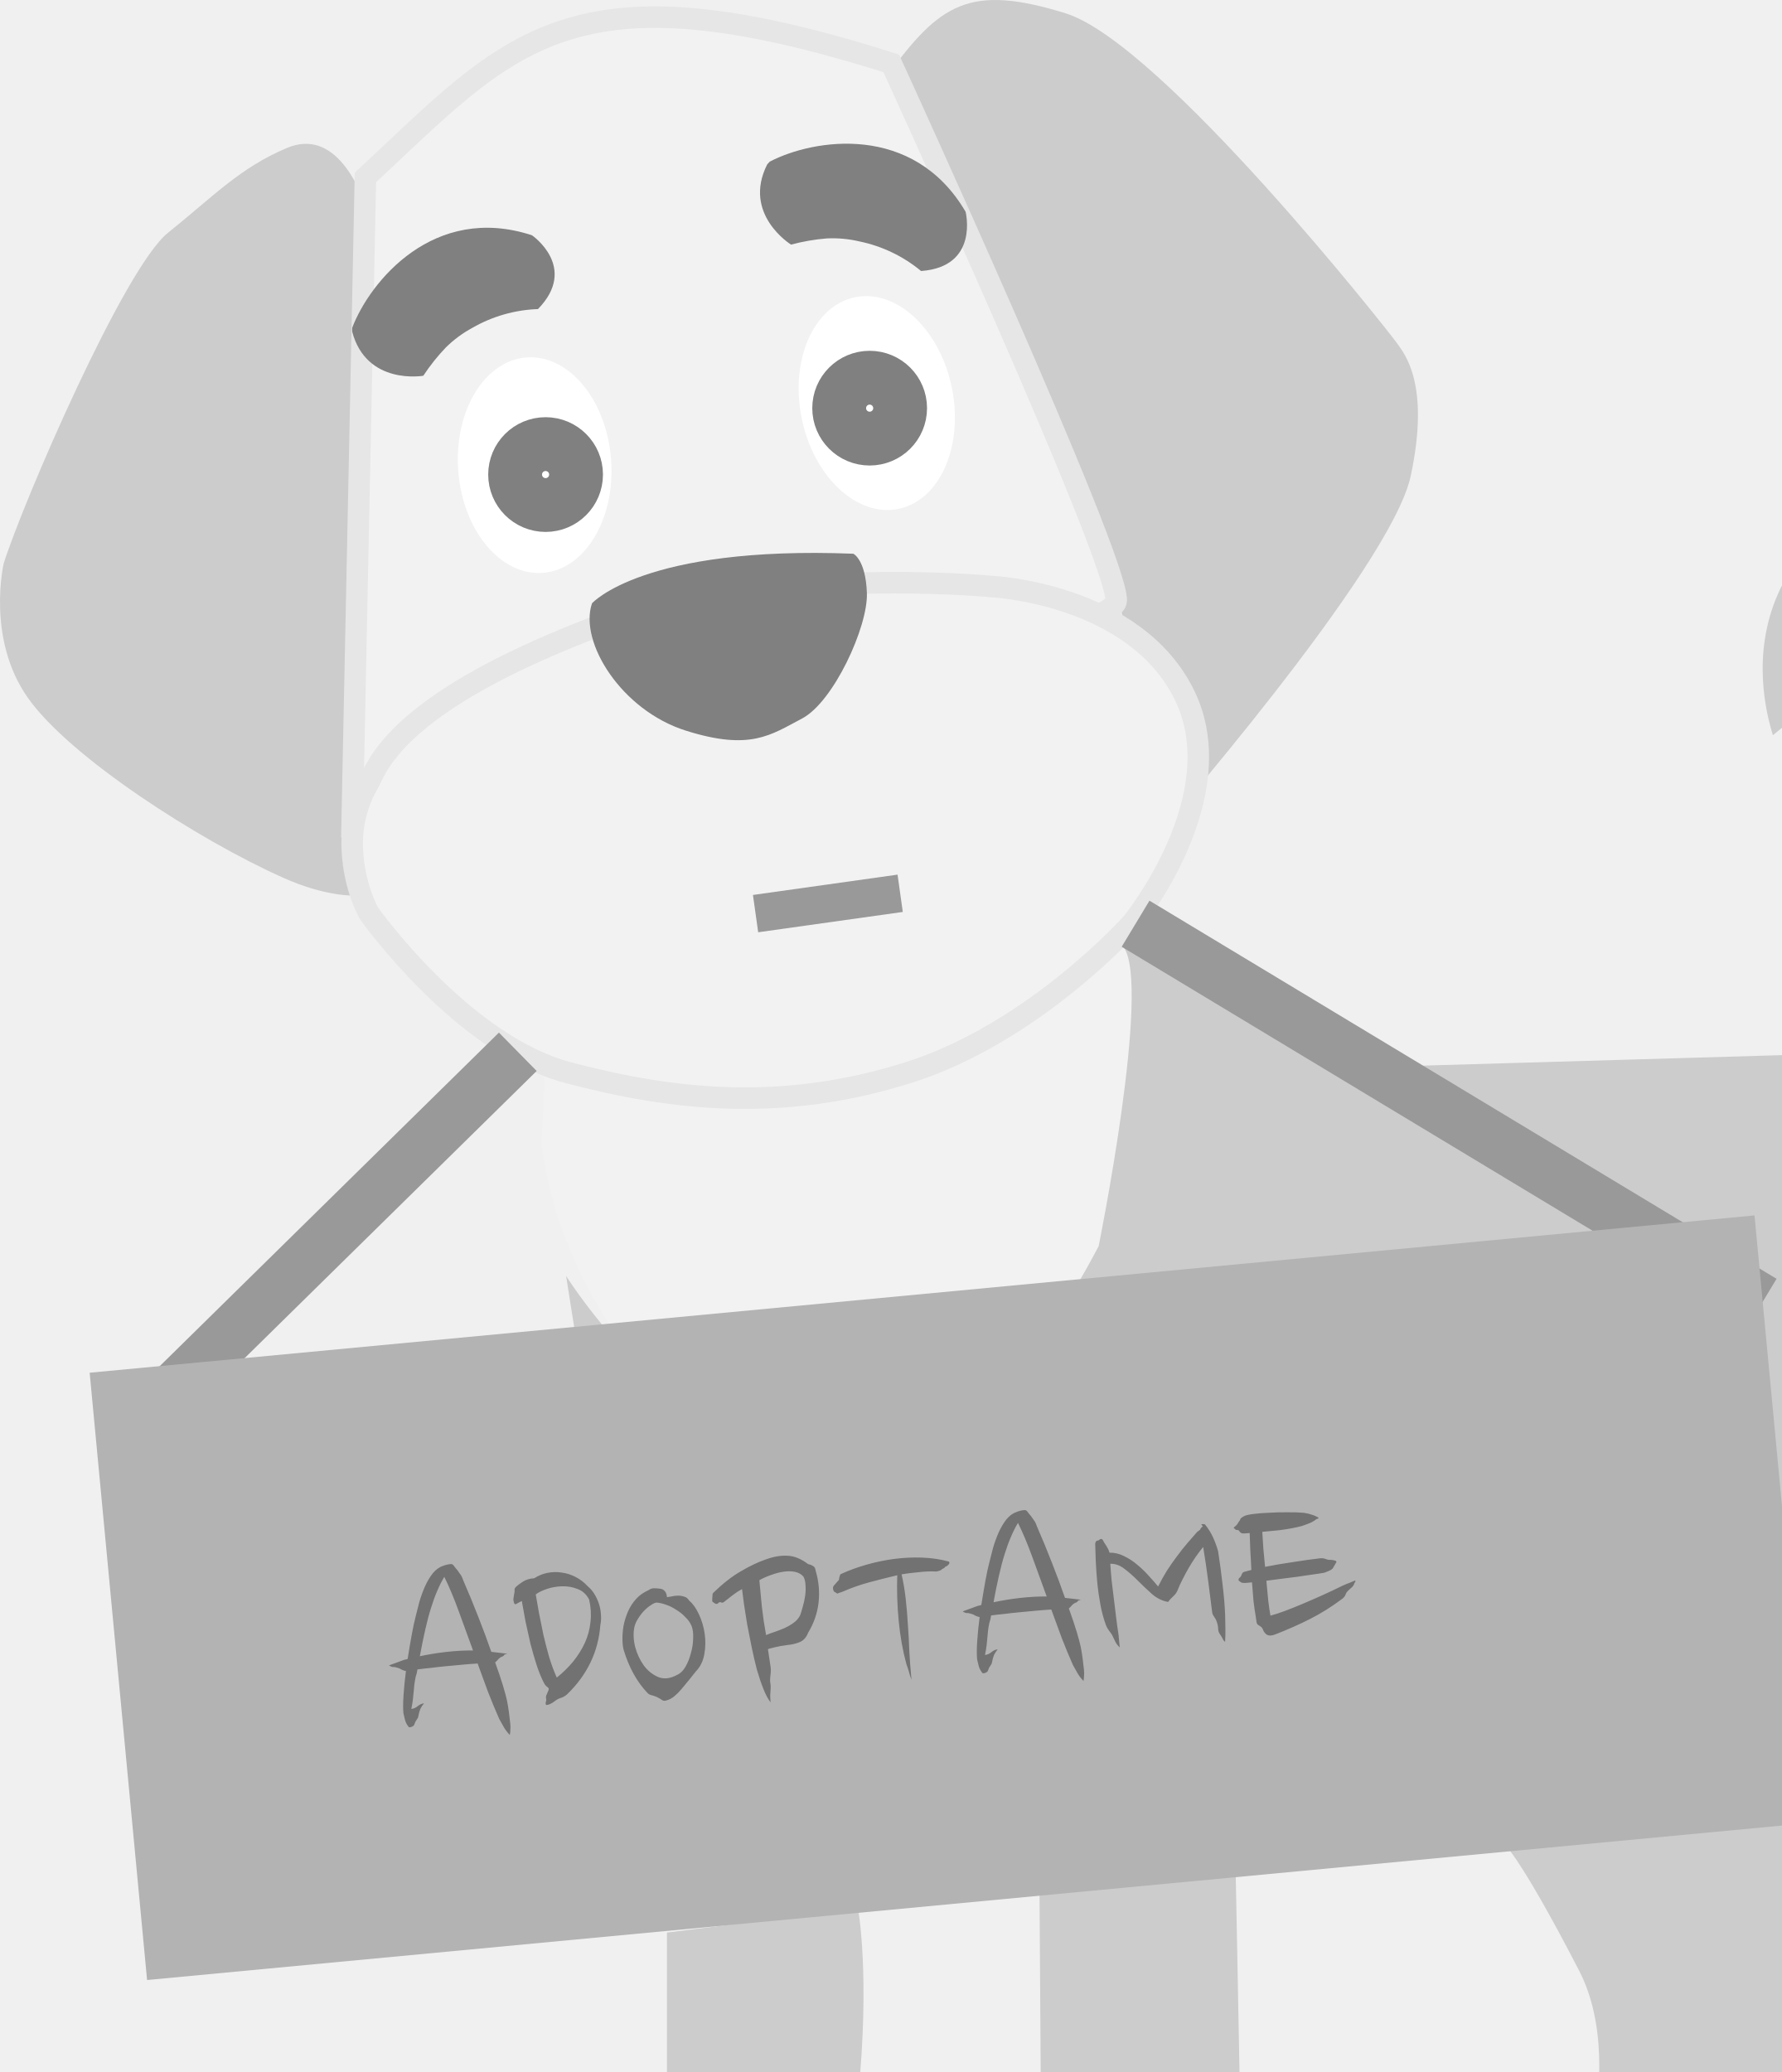
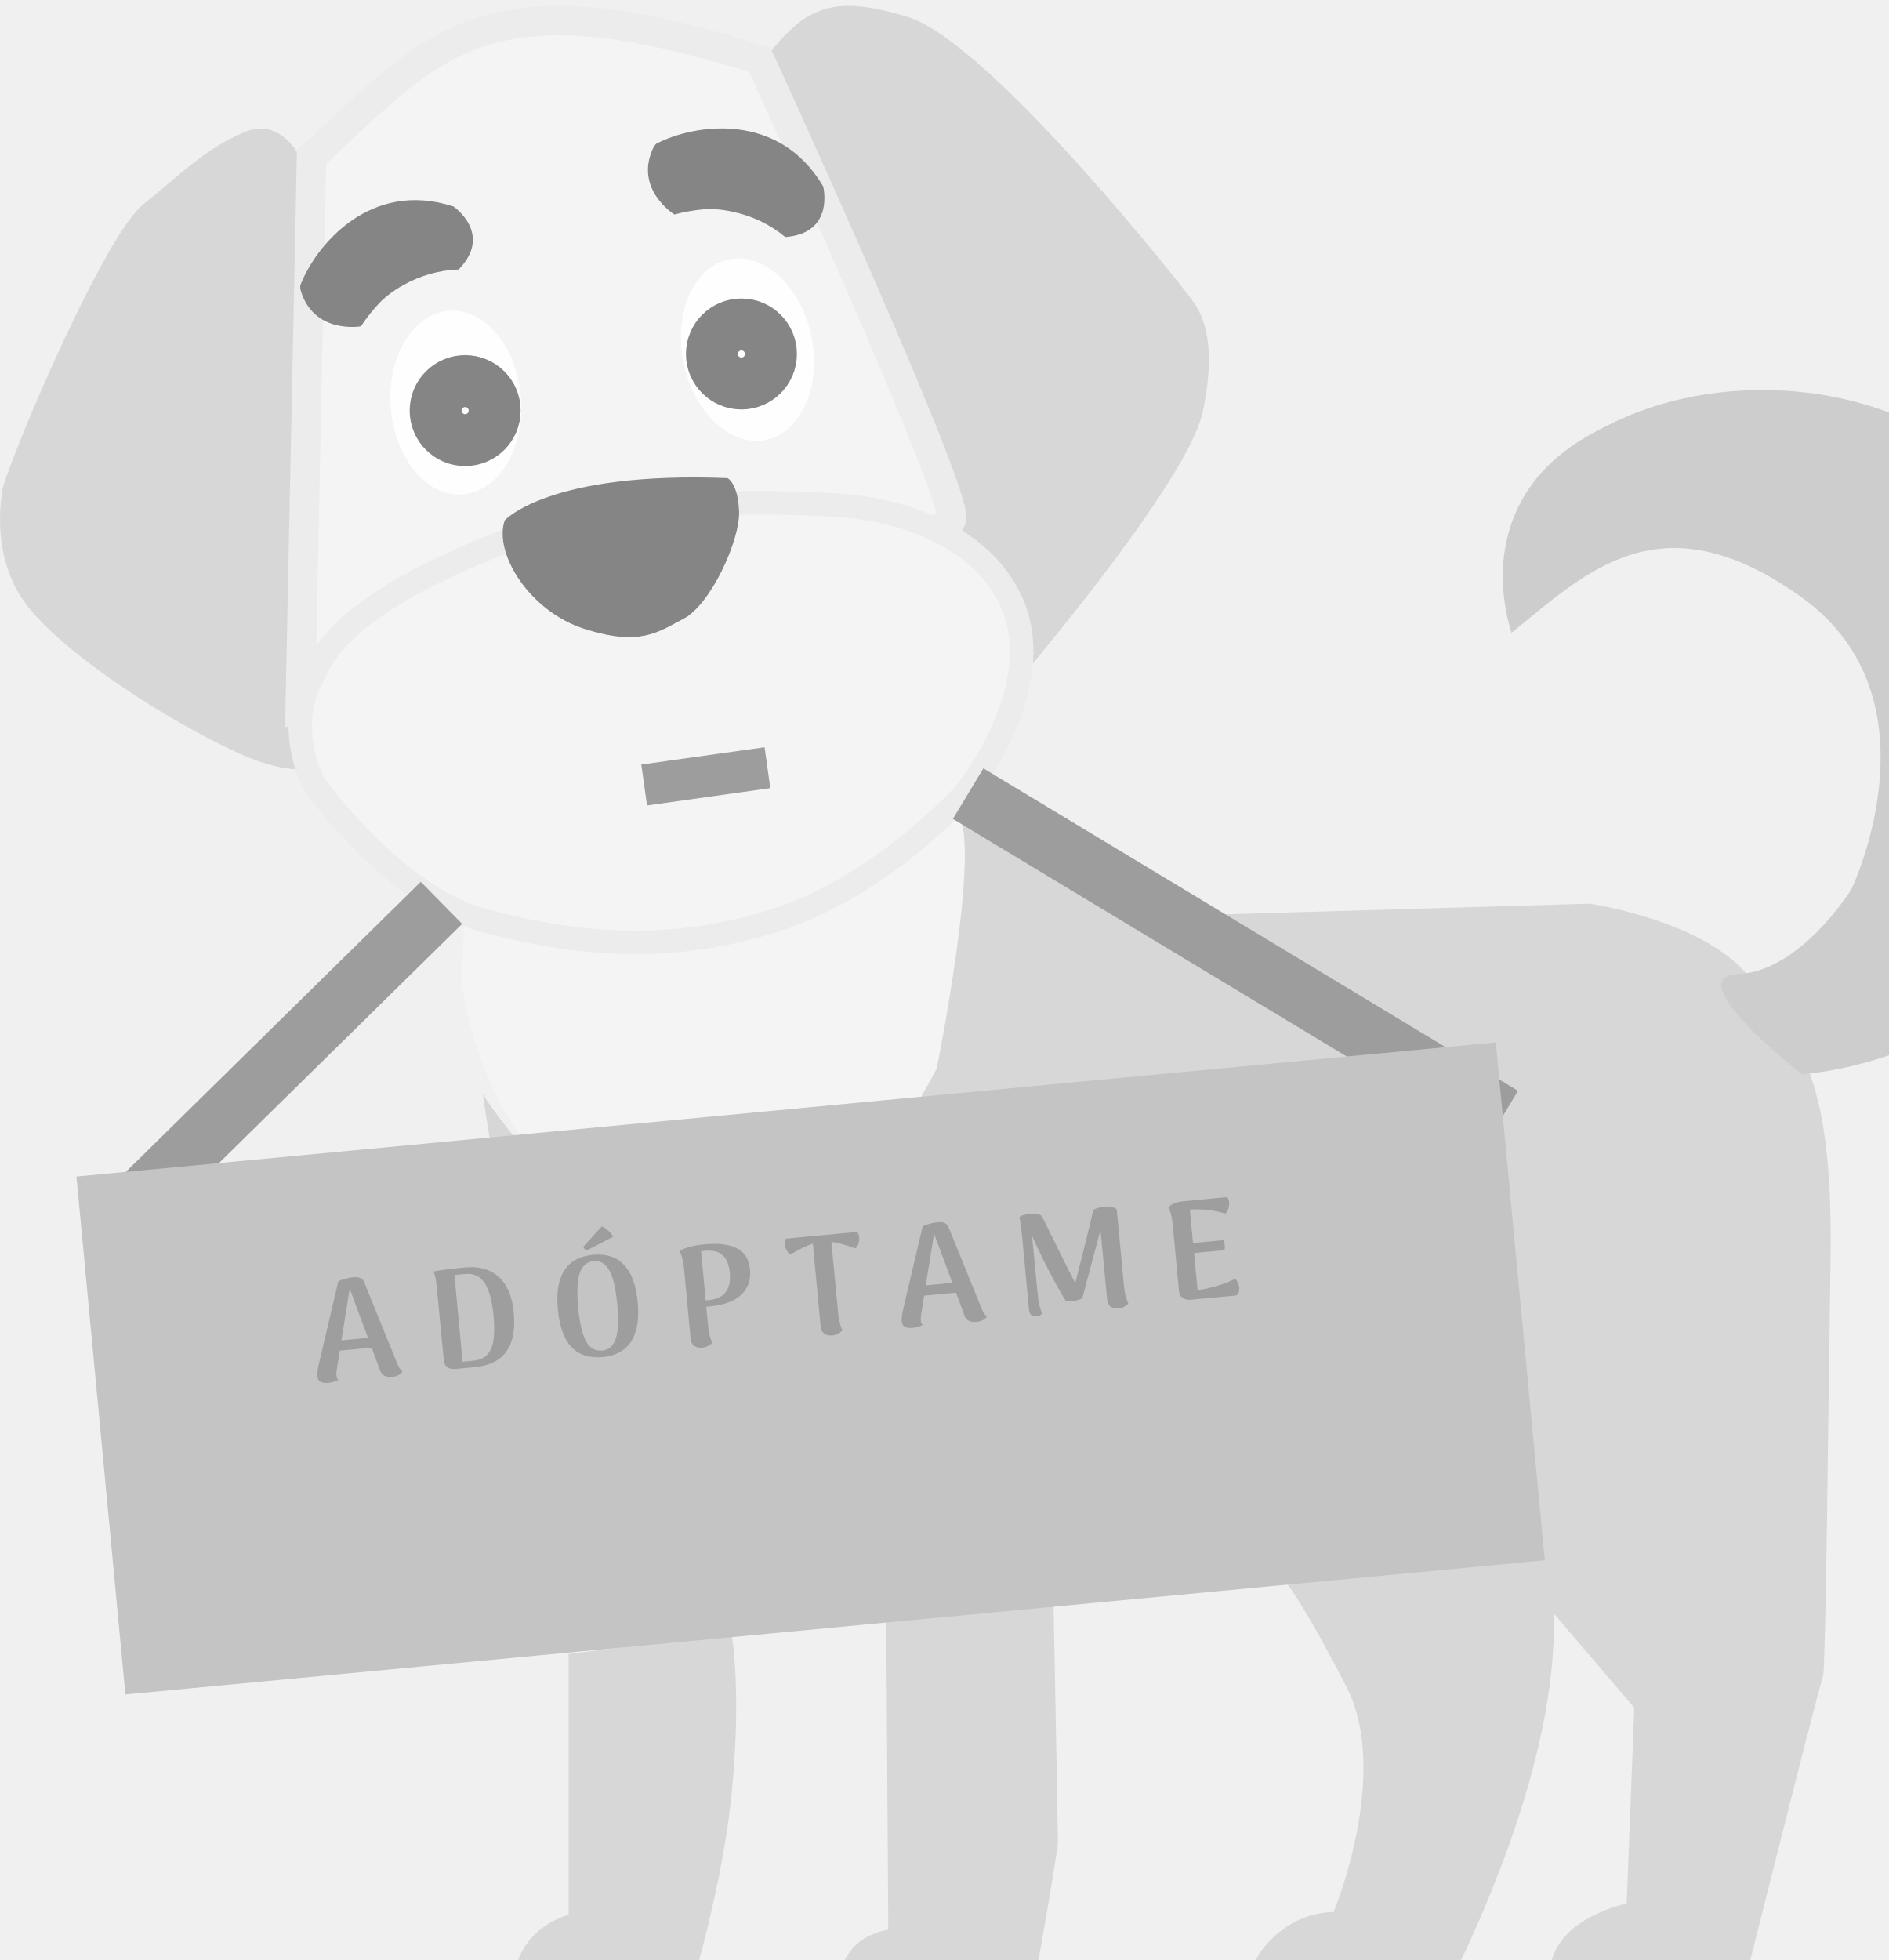
- <svg xmlns="http://www.w3.org/2000/svg" width="331" height="385" viewBox="0 0 331 385" fill="none">
-   <path d="M101.356 195.69C112.622 200.171 124.611 202.559 136.735 202.738C175.061 203.181 201.833 180.723 209.68 173.605C210.637 176.341 211.079 179.231 210.984 182.128C210.753 192.821 209.765 203.485 208.028 214.04C206.104 224.561 205.142 229.822 204.452 231.584C198.348 247.291 184.247 255.668 179.719 258.069C151.708 272.895 120.549 254.485 118.872 253.458C118.872 253.458 103.813 237.484 100.636 212.706L101.356 195.69Z" fill="#F2F2F2" />
-   <path d="M0.697 104.661C4.182 93.586 23.027 49.788 31.221 43.243C39.415 36.699 44.542 31.161 53.351 27.476C62.159 23.791 66.666 34.645 68.102 38.551C69.537 42.458 76.704 159.172 76.497 161.83C76.29 164.488 68.102 170.025 52.53 163.058C36.958 156.091 12.99 140.736 5.189 129.681C-2.612 118.626 0.697 104.661 0.697 104.661Z" fill="#CCCCCC" />
-   <path d="M164.797 14.145C174.633 0.628 180.162 -3.057 197.986 2.471C215.809 7.999 258.42 62.066 259.654 63.889C260.888 65.711 265.798 71.259 262.112 88.461C258.425 105.663 214.127 156.247 214.127 156.247C214.127 156.247 211.916 124.506 207 108.532C202.085 92.559 164.797 14.145 164.797 14.145Z" fill="#CCCCCC" />
-   <path d="M67.895 32.974C94.94 7.802 105.667 -7.265 165.598 11.779C165.598 11.779 207.701 103.629 207.398 111.613C207.096 119.598 65.428 153.085 65.428 153.085L67.895 32.974Z" fill="#F2F2F2" stroke="#E6E6E6" stroke-width="4" stroke-miterlimit="10" />
-   <path d="M68.63 145.222C70.781 140.308 76.623 129.862 108.583 117.272C140.543 104.681 184.171 108.975 184.171 108.975C184.171 108.975 210.909 110.204 220.125 129.248C229.341 148.293 210.294 171.561 210.294 171.561C210.294 171.561 192.164 191.914 168.806 199.289C145.448 206.665 125.172 204.51 105.501 199.289C85.829 194.069 68.626 169.799 68.626 169.799C68.626 169.799 65.76 165.087 65.453 157.717C65.261 153.33 66.366 148.984 68.63 145.222V145.222Z" fill="#F2F2F2" stroke="#E6E6E6" stroke-width="4" stroke-miterlimit="10" />
-   <path d="M109.998 112.102C109.998 112.102 119.521 101.353 158.552 102.889C158.552 102.889 160.854 103.961 161.07 110.209C161.287 116.456 154.87 130.431 149.034 133.502C143.197 136.573 139.404 139.543 127.418 135.757C115.432 131.972 107.535 119.27 109.998 112.102Z" fill="#808080" />
-   <path d="M213.658 170.73C224.738 190.389 251.767 198.373 251.767 198.373L346.413 195.609C346.413 195.609 371.921 199.294 381.445 211.89C390.968 224.486 399.374 231.141 398.966 271.485C398.935 274.234 398.301 320.317 398.185 328.448C398.185 329.218 398.185 329.651 398.185 329.671C397.893 347.835 397.576 363.32 397.339 363.843C396.518 365.686 377.879 440.027 377.879 440.027C377.879 440.027 340.797 441.461 340.797 440.847C340.797 440.233 327.703 420.569 354.521 413.406L356.163 370.806L330.982 341.32L229.331 334.353C229.331 334.353 230.56 397.019 230.56 399.889C230.56 402.758 223.595 440.998 223.595 440.998H184.675C184.675 440.998 176.995 422.517 193.589 419.14L193.085 342.75L123.006 350.125L105.183 237.081C105.183 237.081 157.424 320.65 204.135 231.544C204.135 231.544 213.965 183.009 208.743 175.946L213.658 170.73Z" fill="#CCCCCC" />
-   <path d="M31.766 258.804L96.209 195.433" stroke="#999999" stroke-width="10" stroke-miterlimit="10" />
-   <path d="M280.187 343.435C280.187 343.435 283.571 347.12 293.402 366.164C303.233 385.209 290.637 415.324 290.637 415.324C288.31 415.348 286.008 415.813 283.853 416.693C277.704 419.21 271.172 425.996 272.482 432.666C272.968 434.883 274.163 436.882 275.886 438.36C279.351 441.335 283.813 441.084 291.533 440.419C299.355 439.75 306.194 439.025 311.839 438.36C316.684 429.953 321.408 419.945 325.901 408.603C332.815 391.21 339.498 368.787 338.577 348.665L329.869 339.337L280.187 343.435Z" fill="#CCCCCC" />
-   <path d="M123.923 359.096V415.928C123.923 415.928 108.25 419.613 112.556 438.35H148.661C148.661 438.35 157.112 412.857 159.418 389.815C161.725 366.773 159.418 354.646 159.418 354.646L123.923 359.096Z" fill="#CCCCCC" />
-   <path d="M329.411 136.608C345.698 123.398 361.985 106.811 392.716 128.926C423.447 151.041 403.468 192.513 403.468 192.513C403.468 192.513 392.389 210.329 378.886 210.944C365.384 211.558 392.716 232.757 392.716 232.757C392.716 232.757 439.12 230.3 453.256 188.521C467.393 146.742 448.336 116.642 435.428 103.74C412.579 80.894 375.97 79.178 352.149 90.53C345.824 93.55 335.454 98.675 330.332 110.395C325.397 121.682 328.167 132.591 329.411 136.608Z" fill="#CCCCCC" />
-   <path d="M65.438 60.913C68.716 52.31 80.597 37.756 98.833 43.712C98.833 43.712 107.535 49.652 99.956 57.43C95.67 57.58 91.485 58.776 87.768 60.913C85.967 61.888 84.312 63.112 82.853 64.548C81.294 66.173 79.888 67.937 78.653 69.819V69.819C78.653 69.819 68.102 71.667 65.438 61.628V60.913Z" fill="#808080" />
-   <path d="M143.02 30.033C151.189 25.779 169.712 22.804 179.412 39.352C179.412 39.352 181.975 49.576 171.138 50.357C167.834 47.621 163.911 45.735 159.71 44.864C157.717 44.393 155.668 44.203 153.622 44.3C151.377 44.482 149.153 44.867 146.979 45.453V45.453C146.979 45.453 137.868 39.82 142.547 30.552L143.02 30.033Z" fill="#808080" />
-   <path d="M100.867 106.443C108.707 105.845 114.38 96.401 113.537 85.347C112.694 74.294 105.654 65.818 97.814 66.416C89.974 67.013 84.301 76.458 85.144 87.511C85.987 98.564 93.027 107.04 100.867 106.443Z" fill="white" />
-   <path d="M166.928 94.557C174.632 92.984 179.077 82.903 176.857 72.043C174.637 61.182 166.592 53.653 158.888 55.227C151.184 56.801 146.739 66.881 148.959 77.742C151.179 88.602 159.225 96.131 166.928 94.557Z" fill="white" />
-   <path d="M210.994 171.636L327.507 241.899" stroke="#999999" stroke-width="10" stroke-miterlimit="10" />
-   <path d="M325.994 225.838L16.658 255.067L27.329 367.91L336.665 338.681L325.994 225.838Z" fill="#B3B3B3" />
-   <path d="M101.371 93.837C104.497 93.837 107.032 91.304 107.032 88.179C107.032 85.054 104.497 82.52 101.371 82.52C98.245 82.52 95.71 85.054 95.71 88.179C95.71 91.304 98.245 93.837 101.371 93.837Z" stroke="#808080" stroke-width="10" stroke-miterlimit="10" />
-   <path d="M161.584 81.498C164.71 81.498 167.245 78.965 167.245 75.84C167.245 72.715 164.71 70.181 161.584 70.181C158.458 70.181 155.923 72.715 155.923 75.84C155.923 78.965 158.458 81.498 161.584 81.498Z" stroke="#808080" stroke-width="10" stroke-miterlimit="10" />
-   <path d="M140.386 169.759L167.255 165.983" stroke="#999999" stroke-width="7" stroke-miterlimit="10" />
-   <path d="M93.743 307.422C93.663 307.59 93.53 307.715 93.345 307.797C93.189 307.844 93.035 307.922 92.885 308.033C92.735 308.143 92.587 308.286 92.443 308.46C92.299 308.634 92.151 308.777 92.001 308.887C92.609 310.566 93.101 312.03 93.475 313.281C93.85 314.531 94.1 315.472 94.223 316.103C94.347 316.734 94.461 317.431 94.565 318.192C94.669 318.954 94.751 319.653 94.811 320.29C94.856 320.768 94.86 321.154 94.823 321.446C94.821 321.768 94.786 322.077 94.717 322.372C94.29 321.93 93.923 321.451 93.618 320.933C93.344 320.412 93.054 319.893 92.748 319.376C92.053 317.802 91.367 316.147 90.689 314.411C90.043 312.671 89.394 310.9 88.743 309.098C87.847 309.15 86.89 309.224 85.871 309.32C84.851 309.415 83.832 309.511 82.812 309.607C81.793 309.703 80.823 309.811 79.902 309.929C79.01 310.013 78.231 310.103 77.564 310.198C77.519 310.395 77.476 310.624 77.436 310.885C77.284 311.317 77.168 311.794 77.089 312.315C77.006 312.805 76.944 313.341 76.903 313.924C76.858 314.474 76.801 315.058 76.73 315.676C76.66 316.293 76.558 316.913 76.423 317.537C76.838 317.498 77.224 317.333 77.582 317.042C77.969 316.716 78.37 316.534 78.784 316.495C78.524 316.809 78.299 317.151 78.109 317.523C77.951 317.891 77.82 318.37 77.714 318.958C77.698 319.12 77.617 319.289 77.473 319.463C77.331 319.669 77.233 319.823 77.179 319.924C77.127 320.058 77.075 320.191 77.023 320.325C76.975 320.49 76.906 320.609 76.816 320.682C76.605 320.83 76.42 320.912 76.26 320.927C76.104 320.974 75.99 320.952 75.917 320.863C75.626 320.504 75.412 320.107 75.274 319.67C75.172 319.262 75.066 318.821 74.957 318.35C74.876 317.489 74.883 316.364 74.977 314.973C75.071 313.582 75.219 312.089 75.423 310.495C75.162 310.456 74.897 310.368 74.627 310.233C74.354 310.066 74.119 309.959 73.922 309.913C73.556 309.787 73.262 309.734 73.039 309.755C72.813 309.745 72.562 309.64 72.286 309.441L75.129 308.402C75.289 308.387 75.493 308.335 75.742 308.248C75.983 306.714 76.23 305.245 76.484 303.839C76.737 302.433 76.994 301.236 77.254 300.247C77.44 299.49 77.663 298.617 77.924 297.629C78.216 296.637 78.561 295.688 78.957 294.783C79.383 293.843 79.869 293.026 80.414 292.332C80.991 291.635 81.639 291.172 82.357 290.944C82.574 290.859 82.792 290.79 83.012 290.738C83.232 290.685 83.47 290.646 83.725 290.622C83.979 290.598 84.183 290.708 84.334 290.951C84.482 291.162 84.701 291.43 84.988 291.757C85.175 292.029 85.342 292.27 85.49 292.481C85.668 292.657 85.866 293.056 86.085 293.679C87.069 295.932 88.006 298.207 88.897 300.501C89.785 302.764 90.582 304.907 91.287 306.93L94.26 307.277L93.743 307.422ZM82.55 292.999C82.078 293.783 81.644 294.643 81.25 295.58C80.853 296.485 80.47 297.534 80.1 298.726C79.727 299.886 79.371 301.221 79.031 302.731C78.688 304.21 78.347 305.881 78.008 307.745C79.647 307.398 81.293 307.131 82.947 306.943C84.601 306.755 86.248 306.665 87.887 306.671C86.975 304.153 86.087 301.714 85.222 299.353C84.353 296.959 83.463 294.841 82.55 292.999ZM109.234 294.779C109.688 295.154 110.085 295.615 110.425 296.162C110.766 296.708 111.048 297.308 111.27 297.962C111.492 298.616 111.62 299.295 111.655 299.999C111.717 300.668 111.682 301.314 111.548 301.938C111.178 306.89 109.124 311.181 105.384 314.812C104.967 315.172 104.555 315.404 104.147 315.507C103.742 315.641 103.36 315.854 103.002 316.145C102.762 316.328 102.519 316.479 102.273 316.599C102.059 316.716 101.793 316.789 101.474 316.819C101.396 316.666 101.366 316.524 101.386 316.393C101.406 316.263 101.44 316.115 101.489 315.95C101.509 315.819 101.494 315.66 101.444 315.472C101.429 315.312 101.447 315.166 101.499 315.033C101.606 314.798 101.698 314.58 101.775 314.38C101.885 314.177 101.948 313.994 101.965 313.832C101.95 313.672 101.823 313.524 101.585 313.385C101.376 313.212 101.212 313.003 101.092 312.757C100.582 311.776 100.123 310.662 99.717 309.415C99.307 308.136 98.926 306.822 98.574 305.473C98.251 304.089 97.945 302.719 97.657 301.364C97.397 299.975 97.163 298.679 96.953 297.477L95.851 298.063C95.698 298.142 95.576 298.041 95.485 297.76C95.395 297.479 95.369 297.209 95.409 296.948L95.562 296.017C95.611 295.852 95.626 295.674 95.608 295.483C95.587 295.259 95.665 295.059 95.841 294.882C96.136 294.597 96.571 294.267 97.146 293.891C97.753 293.513 98.457 293.302 99.256 293.259C100.014 292.77 100.834 292.436 101.717 292.256C102.6 292.077 103.482 292.058 104.363 292.2C105.241 292.31 106.103 292.583 106.947 293.017C107.792 293.452 108.554 294.039 109.234 294.779ZM109.464 297.216C108.954 296.236 108.233 295.58 107.302 295.25C106.4 294.885 105.436 294.719 104.411 294.751C103.417 294.78 102.469 294.95 101.566 295.259C100.663 295.569 99.987 295.906 99.54 296.27C99.734 297.312 99.941 298.482 100.159 299.779C100.41 301.073 100.681 302.414 100.972 303.801C101.292 305.153 101.645 306.518 102.032 307.895C102.451 309.27 102.925 310.543 103.453 311.715C104.588 310.805 105.603 309.809 106.498 308.729C107.39 307.616 108.116 306.455 108.677 305.245C109.235 304.003 109.58 302.718 109.712 301.387C109.873 300.022 109.79 298.632 109.464 297.216ZM123.928 296.771C124.119 296.753 124.389 296.712 124.736 296.647C125.113 296.547 125.509 296.494 125.926 296.487C126.344 296.48 126.735 296.539 127.1 296.666C127.495 296.757 127.807 297.001 128.037 297.397C128.734 297.974 129.345 298.833 129.871 299.973C130.393 301.081 130.747 302.285 130.934 303.585C131.118 304.853 131.093 306.125 130.859 307.401C130.626 308.676 130.099 309.738 129.279 310.587C128.962 310.97 128.559 311.474 128.071 312.099C127.581 312.691 127.09 313.284 126.6 313.876C126.196 314.364 125.77 314.79 125.322 315.154C124.877 315.549 124.356 315.823 123.76 315.976C123.447 316.069 123.186 316.029 122.977 315.856C122.771 315.715 122.482 315.549 122.111 315.359C121.841 315.224 121.525 315.109 121.162 315.015C120.803 314.952 120.516 314.802 120.3 314.565C118.338 312.5 116.867 309.842 115.886 306.592C115.742 306.091 115.665 305.44 115.653 304.637C115.642 303.835 115.707 302.993 115.849 302.112C116.023 301.227 116.294 300.35 116.662 299.48C117.059 298.575 117.564 297.788 118.176 297.12C118.756 296.454 119.539 295.899 120.526 295.452C120.826 295.231 121.153 295.12 121.507 295.119C121.892 295.115 122.28 295.142 122.672 295.202C122.996 295.236 123.266 295.371 123.481 295.608C123.728 295.842 123.877 296.23 123.928 296.771ZM128.478 302.08C128.23 301.493 127.841 300.951 127.313 300.454C126.812 299.923 126.256 299.477 125.644 299.117C125.06 298.722 124.436 298.411 123.772 298.184C123.14 297.954 122.548 297.817 121.998 297.773C121.711 297.8 121.357 297.961 120.935 298.258C120.51 298.523 120.092 298.868 119.682 299.292C119.272 299.716 118.9 300.201 118.565 300.747C118.228 301.261 118.002 301.764 117.888 302.257C117.64 303.373 117.675 304.607 117.996 305.959C118.345 307.277 118.889 308.447 119.628 309.47C120.364 310.461 121.267 311.18 122.338 311.626C123.405 312.039 124.565 311.898 125.817 311.202C126.405 310.954 126.92 310.455 127.364 309.706C127.805 308.926 128.142 308.074 128.377 307.152C128.644 306.227 128.781 305.298 128.79 304.365C128.83 303.429 128.726 302.668 128.478 302.08ZM151.524 291.764C152.13 293.764 152.319 295.771 152.091 297.786C151.86 299.768 151.215 301.628 150.158 303.367C149.821 304.235 149.313 304.813 148.634 305.102C147.954 305.391 147.2 305.574 146.371 305.652C146.18 305.67 145.911 305.711 145.563 305.776C145.213 305.809 144.849 305.876 144.473 305.975C144.126 306.04 143.78 306.121 143.435 306.217C143.12 306.279 142.869 306.351 142.684 306.433L143.199 309.856C143.229 310.174 143.229 310.512 143.198 310.868C143.167 311.225 143.134 311.549 143.097 311.842C143.069 312.23 143.083 312.55 143.139 312.802C143.198 313.086 143.214 313.422 143.186 313.81C143.158 314.199 143.132 314.603 143.107 315.023C143.114 315.44 143.139 315.872 143.181 316.318C142.707 315.72 142.258 314.878 141.834 313.793C141.414 312.74 141.013 311.556 140.632 310.242C140.28 308.893 139.956 307.493 139.658 306.043C139.361 304.592 139.084 303.188 138.828 301.83C138.603 300.469 138.405 299.218 138.233 298.077C138.09 296.901 137.97 295.964 137.872 295.266C137.291 295.578 136.716 295.954 136.146 296.393C135.577 296.832 135.038 297.253 134.529 297.654C134.382 297.797 134.208 297.829 134.008 297.751C133.84 297.671 133.68 297.686 133.53 297.796C133.415 297.936 133.293 298.011 133.166 298.023C133.07 298.032 132.972 298.01 132.87 297.955C132.769 297.9 132.683 297.844 132.613 297.786C132.54 297.697 132.472 297.655 132.409 297.661C132.327 297.476 132.299 297.35 132.325 297.283C132.348 297.184 132.353 297.071 132.341 296.944C132.355 296.75 132.37 296.572 132.387 296.409C132.369 296.218 132.434 296.051 132.581 295.909C134.349 294.2 136.041 292.884 137.657 291.96C139.271 291.005 140.778 290.284 142.179 289.799C143.669 289.241 145.044 288.999 146.305 289.073C147.562 289.116 148.849 289.637 150.164 290.639C150.524 290.701 150.824 290.818 151.065 290.988C151.335 291.123 151.488 291.382 151.524 291.764ZM149.272 292.94C148.877 292.495 148.367 292.206 147.744 292.072C147.121 291.937 146.428 291.922 145.667 292.026C144.905 292.13 144.121 292.332 143.313 292.633C142.535 292.899 141.794 293.226 141.091 293.614C141.145 294.187 141.213 294.904 141.294 295.764C141.372 296.592 141.456 297.485 141.546 298.44C141.665 299.361 141.785 300.298 141.907 301.251C142.058 302.169 142.202 303.023 142.341 303.813C142.804 303.609 143.332 303.415 143.925 303.23C144.548 303.011 145.152 302.778 145.74 302.529C146.356 302.246 146.92 301.92 147.431 301.551C147.975 301.178 148.395 300.689 148.691 300.082C148.843 299.65 149.002 299.121 149.169 298.494C149.363 297.833 149.509 297.161 149.605 296.477C149.699 295.761 149.717 295.1 149.66 294.495C149.632 293.855 149.502 293.336 149.272 292.94ZM176.308 290.155C176.45 290.303 176.435 290.481 176.262 290.69L175.906 291.013C175.747 291.028 175.64 291.086 175.585 291.188C175.559 291.254 175.47 291.327 175.317 291.406C175.102 291.522 174.936 291.634 174.818 291.742C174.728 291.815 174.463 291.904 174.023 292.01C172.989 291.946 171.852 291.989 170.612 292.138C169.37 292.255 168.337 292.384 167.515 292.526C167.841 293.941 168.095 295.444 168.277 297.034C168.459 298.624 168.596 300.25 168.688 301.913C168.809 303.541 168.897 305.156 168.952 306.758C169.038 308.357 169.149 309.873 169.284 311.306L169.36 312.119C169.15 311.592 168.967 311.015 168.811 310.387C168.727 310.17 168.659 309.967 168.609 309.779C168.563 309.623 168.497 309.436 168.412 309.219C167.723 306.68 167.243 303.977 166.974 301.11C166.704 298.243 166.616 295.439 166.712 292.698C164.92 293.123 163.193 293.559 161.531 294.005C159.87 294.45 158.236 295.022 156.631 295.719C156.445 295.801 156.259 295.867 156.071 295.917C155.914 295.963 155.744 296.028 155.558 296.109C155.384 295.965 155.23 295.867 155.097 295.815C154.963 295.764 154.869 295.612 154.813 295.36C154.716 295.015 154.786 294.736 155.023 294.521C155.257 294.274 155.489 294.011 155.72 293.732C155.813 293.691 155.869 293.605 155.889 293.475C155.909 293.344 155.929 293.214 155.948 293.084C156 292.95 156.038 292.834 156.06 292.736C156.08 292.605 156.136 292.519 156.229 292.479C157.739 291.79 159.339 291.206 161.03 290.725C162.72 290.245 164.423 289.892 166.137 289.666C167.883 289.438 169.611 289.355 171.321 289.419C173.062 289.481 174.724 289.726 176.308 290.155ZM200.335 297.393C200.255 297.561 200.122 297.686 199.937 297.768C199.78 297.814 199.627 297.893 199.477 298.004C199.326 298.114 199.179 298.257 199.035 298.431C198.89 298.605 198.743 298.748 198.593 298.858C199.201 300.537 199.692 302.001 200.067 303.251C200.442 304.502 200.691 305.443 200.815 306.074C200.939 306.705 201.053 307.401 201.156 308.163C201.26 308.925 201.342 309.624 201.402 310.261C201.447 310.739 201.451 311.124 201.415 311.417C201.413 311.739 201.378 312.047 201.309 312.343C200.882 311.901 200.515 311.421 200.209 310.904C199.935 310.383 199.645 309.864 199.339 309.346C198.645 307.773 197.959 306.118 197.281 304.381C196.635 302.642 195.986 300.871 195.334 299.068C194.439 299.12 193.482 299.194 192.462 299.29C191.443 299.386 190.423 299.482 189.404 299.578C188.384 299.674 187.414 299.781 186.493 299.9C185.601 299.984 184.822 300.074 184.156 300.168C184.11 300.365 184.068 300.594 184.028 300.855C183.876 301.287 183.76 301.764 183.681 302.286C183.598 302.776 183.536 303.312 183.495 303.895C183.45 304.445 183.392 305.029 183.322 305.647C183.252 306.264 183.149 306.884 183.015 307.507C183.429 307.469 183.816 307.304 184.174 307.013C184.561 306.687 184.962 306.505 185.376 306.466C185.116 306.779 184.891 307.122 184.701 307.493C184.543 307.862 184.411 308.34 184.306 308.929C184.289 309.091 184.209 309.259 184.064 309.434C183.923 309.64 183.825 309.794 183.77 309.895C183.719 310.029 183.667 310.162 183.615 310.296C183.566 310.461 183.497 310.58 183.408 310.653C183.197 310.801 183.012 310.883 182.852 310.898C182.696 310.944 182.581 310.923 182.509 310.834C182.218 310.475 182.004 310.078 181.866 309.64C181.763 309.232 181.658 308.792 181.549 308.32C181.468 307.46 181.474 306.335 181.568 304.944C181.662 303.553 181.811 302.06 182.015 300.466C181.754 300.426 181.488 300.339 181.219 300.204C180.946 300.036 180.711 299.93 180.513 299.884C180.148 299.758 179.854 299.705 179.631 299.726C179.405 299.715 179.154 299.61 178.878 299.411L181.721 298.373C181.88 298.358 182.084 298.306 182.333 298.218C182.575 296.685 182.822 295.216 183.075 293.81C183.329 292.404 183.585 291.206 183.846 290.218C184.032 289.461 184.255 288.588 184.515 287.599C184.808 286.608 185.152 285.659 185.549 284.754C185.975 283.814 186.461 282.997 187.006 282.303C187.583 281.606 188.231 281.143 188.948 280.915C189.165 280.83 189.384 280.761 189.604 280.708C189.824 280.656 190.061 280.617 190.316 280.593C190.571 280.569 190.774 280.679 190.926 280.922C191.074 281.133 191.292 281.401 191.58 281.728C191.766 282 191.934 282.241 192.082 282.452C192.26 282.628 192.458 283.027 192.677 283.649C193.661 285.903 194.598 288.177 195.489 290.472C196.377 292.735 197.173 294.878 197.878 296.901L200.852 297.247L200.335 297.393ZM189.142 282.97C188.669 283.753 188.236 284.614 187.842 285.551C187.445 286.456 187.062 287.504 186.692 288.696C186.319 289.856 185.963 291.192 185.623 292.702C185.28 294.181 184.939 295.852 184.6 297.716C186.239 297.369 187.885 297.102 189.539 296.914C191.192 296.726 192.839 296.635 194.479 296.642C193.567 294.124 192.678 291.685 191.813 289.323C190.945 286.93 190.055 284.812 189.142 282.97ZM227.625 305.094C227.416 304.921 227.269 304.726 227.185 304.509C227.103 304.324 226.95 304.065 226.726 303.732C226.47 303.403 226.34 303.045 226.335 302.66C226.328 302.243 226.237 301.785 226.062 301.288C225.971 301.007 225.815 300.716 225.594 300.416C225.373 300.115 225.25 299.837 225.226 299.582C224.97 297.549 224.722 295.596 224.481 293.722C224.238 291.817 223.928 289.725 223.553 287.446C223.12 287.969 222.663 288.574 222.181 289.262C221.728 289.916 221.295 290.599 220.88 291.313C220.465 292.027 220.082 292.738 219.731 293.446C219.376 294.122 219.083 294.761 218.85 295.361C218.695 295.761 218.486 296.103 218.223 296.384C217.99 296.631 217.754 296.862 217.517 297.078C217.37 297.22 217.255 297.359 217.171 297.496C217.119 297.629 217.011 297.672 216.845 297.623C215.796 297.4 214.832 296.896 213.955 296.111C213.078 295.326 212.23 294.522 211.414 293.698C210.597 292.875 209.773 292.149 208.943 291.52C208.109 290.86 207.227 290.541 206.297 290.564C206.352 291.491 206.432 292.512 206.537 293.627C206.674 294.739 206.814 295.883 206.957 297.059C207.1 298.235 207.243 299.41 207.386 300.586C207.525 301.73 207.674 302.793 207.83 303.774L208.051 306.116C207.661 305.735 207.387 305.375 207.226 305.037C207.063 304.666 206.863 304.251 206.627 303.791C206.475 303.548 206.272 303.262 206.016 302.933C205.757 302.571 205.582 302.25 205.491 301.97C205.061 300.821 204.717 299.552 204.457 298.162C204.195 296.74 203.999 295.344 203.87 293.974C203.738 292.573 203.646 291.247 203.592 289.999C203.539 288.75 203.505 287.709 203.491 286.875C203.508 286.712 203.544 286.58 203.598 286.479C203.682 286.342 203.803 286.267 203.963 286.252C204.09 286.24 204.183 286.199 204.24 286.129C204.298 286.059 204.389 286.003 204.514 285.959C204.737 285.938 204.892 286.052 204.98 286.301C205.099 286.547 205.308 286.88 205.604 287.303C205.797 287.638 205.913 287.852 205.954 287.945C205.995 288.037 206.061 288.224 206.152 288.505C207.05 288.484 207.937 288.69 208.813 289.122C209.721 289.551 210.56 290.099 211.33 290.765C212.132 291.429 212.857 292.132 213.506 292.875C214.186 293.614 214.744 294.253 215.181 294.79C215.667 293.813 216.203 292.846 216.788 291.891C217.405 290.933 218.042 290.021 218.7 289.156C219.355 288.259 220.001 287.443 220.639 286.708C221.306 285.938 221.9 285.255 222.423 284.659L223.008 284.219C222.996 284.091 223.139 283.901 223.436 283.648C223.494 283.578 223.455 283.502 223.318 283.418C223.214 283.332 223.192 283.269 223.253 283.231C223.377 283.188 223.504 283.176 223.635 283.195C223.762 283.183 223.862 283.222 223.935 283.312C224.555 284.089 225.048 284.895 225.416 285.728C225.781 286.529 226.085 287.368 226.328 288.245C226.651 290.304 226.921 292.32 227.139 294.292C227.388 296.261 227.554 298.19 227.635 300.079C227.653 300.945 227.668 301.795 227.683 302.63C227.697 303.464 227.678 304.285 227.625 305.094ZM247.321 289.838C247.645 289.872 247.874 289.914 248.008 289.966C248.17 289.983 248.275 290.07 248.322 290.226L247.617 291.449C247.441 291.626 247.198 291.778 246.889 291.903C246.611 292.026 246.348 292.131 246.099 292.219C245.372 292.351 244.564 292.476 243.675 292.592C242.786 292.707 241.866 292.842 240.917 292.996C239.964 293.117 238.995 293.241 238.011 293.366C237.058 293.487 236.153 293.605 235.296 293.717C235.422 295.055 235.539 296.298 235.647 297.445C235.786 298.589 235.921 299.508 236.051 300.203C236.835 300.001 237.74 299.707 238.764 299.321C239.789 298.935 240.888 298.495 242.063 297.998C243.237 297.502 244.457 296.97 245.721 296.401C246.985 295.832 248.216 295.25 249.414 294.655C249.845 294.454 250.247 294.287 250.62 294.156C251.022 293.989 251.425 293.823 251.827 293.657C251.839 293.784 251.832 293.881 251.806 293.948C251.777 293.983 251.734 294.035 251.676 294.105C251.604 294.369 251.482 294.605 251.309 294.814C251.133 294.991 250.955 295.153 250.776 295.298C250.629 295.441 250.496 295.566 250.377 295.673C250.23 295.816 250.105 296.02 250.001 296.287C249.93 296.551 249.729 296.811 249.4 297.067C247.449 298.536 245.461 299.784 243.436 300.81C241.412 301.836 239.252 302.795 236.957 303.686C236.431 303.896 236.002 303.952 235.672 303.855C235.344 303.789 235.046 303.528 234.778 303.071C234.69 302.822 234.591 302.623 234.481 302.472C234.37 302.322 234.128 302.136 233.753 301.914C233.582 301.801 233.483 301.602 233.456 301.315C233.426 300.997 233.378 300.664 233.313 300.316C233.178 299.557 233.043 298.638 232.909 297.558C232.804 296.443 232.709 295.262 232.624 294.017L231.381 294.134C231.092 294.129 230.882 294.117 230.751 294.097C230.618 294.045 230.412 293.904 230.133 293.673C230.112 293.45 230.146 293.302 230.236 293.229C230.357 293.154 230.459 293.047 230.543 292.911C230.627 292.775 230.693 292.624 230.742 292.458C230.822 292.29 230.939 292.167 231.092 292.088C231.249 292.041 231.437 291.991 231.657 291.938C231.909 291.883 232.191 291.808 232.504 291.714C232.456 290.529 232.393 289.346 232.314 288.164C232.267 286.98 232.227 285.874 232.195 284.849L231.526 284.912C231.143 284.948 230.869 284.941 230.704 284.893C230.568 284.809 230.465 284.738 230.395 284.681C230.322 284.591 230.267 284.516 230.229 284.455C230.188 284.363 230.087 284.308 229.924 284.291C229.666 284.283 229.534 284.247 229.528 284.184C229.522 284.12 229.453 284.062 229.319 284.011C229.183 283.927 229.22 283.811 229.431 283.663C229.674 283.511 229.905 283.232 230.124 282.826C230.326 282.582 230.437 282.395 230.457 282.264C230.508 282.131 230.702 281.968 231.037 281.776C231.341 281.587 231.937 281.434 232.826 281.318C233.715 281.202 234.72 281.124 235.842 281.083C236.96 281.01 238.098 280.983 239.257 281.002C240.445 280.987 241.46 281.02 242.304 281.101C242.826 281.181 243.302 281.297 243.735 281.449C244.164 281.569 244.583 281.755 244.992 282.006C245.001 282.101 244.928 282.172 244.771 282.219C244.644 282.231 244.551 282.272 244.494 282.342C244.375 282.449 244.255 282.541 244.134 282.617C244.009 282.661 243.902 282.719 243.813 282.792C243.691 282.867 243.568 282.927 243.444 282.971C242.949 283.178 242.421 283.372 241.86 283.554C241.327 283.7 240.713 283.838 240.018 283.968C239.355 284.095 238.563 284.218 237.642 284.336C236.75 284.42 235.715 284.518 234.536 284.629C234.591 285.555 234.655 286.578 234.729 287.696C234.834 288.811 234.942 289.958 235.053 291.137C236.567 290.834 238.243 290.547 240.082 290.278C241.95 289.974 243.695 289.729 245.317 289.544C245.667 289.511 246.009 289.56 246.343 289.689C246.676 289.818 247.002 289.868 247.321 289.838Z" fill="#727272" />
+ <svg xmlns="http://www.w3.org/2000/svg" width="320" height="332" viewBox="0 0 320 332" fill="none">
+   <g opacity="0.95">
+     <path d="M78.795 153.132C87.554 156.615 96.874 158.472 106.3 158.611C136.095 158.956 156.908 141.497 163.008 135.963C163.752 138.09 164.096 140.336 164.022 142.589C163.842 150.902 163.074 159.192 161.724 167.397C160.228 175.577 159.48 179.667 158.944 181.037C154.198 193.247 143.236 199.76 139.716 201.626C117.94 213.152 93.716 198.84 92.412 198.042C92.412 198.042 80.706 185.623 78.235 166.36L78.795 153.132Z" fill="#F5F5F5" />
+     <path d="M0.542 82.365C3.251 73.755 17.902 39.706 24.272 34.618C30.642 29.53 34.628 25.225 41.475 22.36C48.323 19.495 51.827 27.933 52.943 30.97C54.059 34.007 59.63 124.742 59.47 126.809C59.309 128.875 52.943 133.18 40.837 127.764C28.731 122.347 10.099 110.41 4.034 101.816C-2.03 93.221 0.542 82.365 0.542 82.365Z" fill="#D6D6D6" />
+     <path d="M128.115 11.997C135.762 1.489 140.061 -1.376 153.917 2.921C167.773 7.218 200.899 49.251 201.858 50.668C202.818 52.085 206.635 56.398 203.769 69.771C200.903 83.144 166.465 122.468 166.465 122.468C166.465 122.468 164.746 97.793 160.925 85.374C157.104 72.956 128.115 11.997 128.115 11.997Z" fill="#D6D6D6" />
+     <path d="M52.783 26.634C73.808 7.066 82.147 -4.648 128.738 10.157C128.738 10.157 161.469 81.562 161.234 87.77C160.999 93.977 50.864 120.011 50.864 120.011L52.783 26.634Z" fill="#F4F4F4" stroke="#ECECEC" stroke-width="5" stroke-miterlimit="10" />
+     <path d="M53.354 113.897C55.026 110.078 59.568 101.957 84.414 92.169C109.26 82.38 143.177 85.719 143.177 85.719C143.177 85.719 163.963 86.674 171.128 101.479C178.293 116.285 163.486 134.374 163.486 134.374C163.486 134.374 149.391 150.197 131.232 155.93C113.073 161.664 97.311 159.989 82.018 155.93C66.725 151.872 53.35 133.004 53.35 133.004C53.35 133.004 51.123 129.341 50.884 123.611C50.734 120.201 51.594 116.822 53.354 113.897Z" fill="#F5F5F5" stroke="#ECECEC" stroke-width="4" stroke-miterlimit="10" />
+     <path d="M85.514 88.149C85.514 88.149 92.918 79.794 123.261 80.987C123.261 80.987 125.05 81.821 125.218 86.678C125.387 91.535 120.399 102.399 115.861 104.786C111.323 107.174 108.375 109.483 99.057 106.54C89.739 103.597 83.6 93.722 85.514 88.149Z" fill="#808080" />
+     <path d="M166.101 133.728C174.715 149.011 195.728 155.218 195.728 155.218L269.307 153.069C269.307 153.069 289.137 155.934 296.541 165.726C303.945 175.518 310.479 180.692 310.162 212.057C310.139 214.193 309.645 250.019 309.555 256.34C309.555 256.939 309.555 257.275 309.555 257.291C309.328 271.411 309.081 283.45 308.897 283.857C308.259 285.289 293.769 343.083 293.769 343.083C293.769 343.083 264.941 344.198 264.941 343.721C264.941 343.243 254.762 327.956 275.61 322.387L276.887 289.27L257.31 266.347L178.286 260.931C178.286 260.931 179.241 309.648 179.241 311.879C179.241 314.11 173.826 343.838 173.826 343.838H143.569C143.569 343.838 137.599 329.471 150.499 326.845L150.108 267.459L95.627 273.192L81.772 185.31C81.772 185.31 122.384 250.278 158.698 181.005C158.698 181.005 166.34 143.273 162.28 137.783L166.101 133.728Z" fill="#D6D6D6" />
+     <path d="M24.695 202.198L74.794 152.932" stroke="#999999" stroke-width="10" stroke-miterlimit="10" />
+     <path d="M217.821 267.991C217.821 267.991 220.452 270.856 228.095 285.661C235.737 300.467 225.945 323.878 225.945 323.878C224.136 323.897 222.346 324.259 220.671 324.943C215.891 326.9 210.813 332.175 211.831 337.361C212.209 339.084 213.138 340.638 214.477 341.787C217.171 344.1 220.64 343.905 226.642 343.388C232.722 342.868 238.039 342.304 242.428 341.787C246.195 335.251 249.867 327.471 253.359 318.654C258.735 305.132 263.931 287.7 263.214 272.057L256.445 264.805L217.821 267.991Z" fill="#D6D6D6" />
+     <path d="M96.34 280.166V324.348C96.34 324.348 84.155 327.213 87.503 341.779H115.571C115.571 341.779 122.141 321.96 123.934 304.048C125.727 286.135 123.934 276.707 123.934 276.707L96.34 280.166Z" fill="#D6D6D6" />
+     <path d="M256.088 107.201C268.75 96.932 281.412 84.036 305.303 101.229C329.193 118.422 313.662 150.663 313.662 150.663C313.662 150.663 305.048 164.513 294.552 164.991C284.055 165.468 305.303 181.949 305.303 181.949C305.303 181.949 341.378 180.039 352.368 147.559C363.358 115.079 348.542 91.68 338.508 81.649C320.744 63.888 292.285 62.554 273.766 71.379C268.848 73.727 260.787 77.712 256.805 86.823C252.968 95.597 255.121 104.078 256.088 107.201Z" fill="#CCCCCC" />
+     <path d="M50.872 48.355C53.421 41.666 62.657 30.352 76.834 34.982C76.834 34.982 83.599 39.6 77.707 45.647C74.375 45.763 71.122 46.693 68.232 48.355C66.832 49.113 65.546 50.064 64.411 51.181C63.199 52.444 62.106 53.816 61.146 55.278C61.146 55.278 52.943 56.715 50.872 48.911V48.355Z" fill="#808080" />
+     <path d="M111.186 24.348C117.537 21.041 131.937 18.728 139.477 31.593C139.477 31.593 141.47 39.541 133.045 40.148C130.477 38.021 127.427 36.555 124.161 35.878C122.612 35.511 121.018 35.364 119.428 35.44C117.683 35.581 115.954 35.881 114.263 36.336C114.263 36.336 107.181 31.957 110.818 24.752L111.186 24.348Z" fill="#808080" />
+     <path d="M78.416 83.75C84.511 83.286 88.921 75.943 88.265 67.35C87.61 58.758 82.137 52.168 76.042 52.633C69.947 53.097 65.537 60.44 66.193 69.033C66.848 77.625 72.32 84.215 78.416 83.75Z" fill="white" />
+     <path d="M129.772 74.51C135.761 73.287 139.217 65.45 137.491 57.007C135.764 48.564 129.51 42.711 123.521 43.934C117.532 45.158 114.076 52.994 115.802 61.438C117.528 69.881 123.783 75.734 129.772 74.51Z" fill="white" />
+     <path d="M164.029 134.432L254.608 189.056" stroke="#999999" stroke-width="10" stroke-miterlimit="10" />
+     <path d="M253.432 176.57L12.95 199.293L21.246 287.018L261.727 264.295L253.432 176.57Z" fill="#C2C2C2" />
+     <path d="M78.807 73.95C81.237 73.95 83.208 71.981 83.208 69.551C83.208 67.122 81.237 65.152 78.807 65.152C76.376 65.152 74.406 67.122 74.406 69.551C74.406 71.981 76.376 73.95 78.807 73.95Z" stroke="#808080" stroke-width="10" stroke-miterlimit="10" />
+     <path d="M125.618 64.358C128.049 64.358 130.019 62.389 130.019 59.959C130.019 57.529 128.049 55.56 125.618 55.56C123.188 55.56 121.218 57.529 121.218 59.959C121.218 62.389 123.188 64.358 125.618 64.358Z" stroke="#808080" stroke-width="10" stroke-miterlimit="10" />
+     <path d="M109.139 132.973L130.026 130.037" stroke="#999999" stroke-width="7" stroke-miterlimit="10" />
+     <path d="M67.288 230.929C67.541 231.564 67.842 232.034 68.192 232.338C67.823 232.855 67.232 233.152 66.42 233.228C65.926 233.275 65.494 233.211 65.124 233.037C64.77 232.861 64.534 232.578 64.417 232.187L62.964 228.274L57.564 228.782L57.066 231.939C56.993 232.363 56.97 232.719 56.997 233.006C57.029 233.34 57.141 233.587 57.332 233.746C57.04 233.886 56.769 233.991 56.518 234.063C56.285 234.149 55.994 234.209 55.643 234.242C55.038 234.299 54.582 234.237 54.276 234.057C53.986 233.876 53.819 233.554 53.775 233.092C53.739 232.71 53.792 232.158 53.933 231.438L57.324 217.017C58.173 216.648 59.036 216.422 59.912 216.339C60.868 216.249 61.465 216.539 61.705 217.207L67.288 230.929ZM62.35 226.62L59.251 218.282L57.834 227.045L62.35 226.62ZM77.162 231.88C76.605 231.932 76.145 231.831 75.784 231.576C75.438 231.319 75.243 230.951 75.198 230.474L74.074 218.792L73.993 217.931C73.882 216.753 73.697 215.902 73.439 215.38C74.431 215.158 76.193 214.928 78.726 214.69C81.147 214.462 83.07 214.996 84.494 216.292C85.932 217.571 86.78 219.581 87.038 222.321C87.575 228.023 85.39 231.106 80.484 231.567L77.162 231.88ZM80.213 230.484C81.169 230.394 81.919 230.082 82.463 229.549C83.024 229.014 83.398 228.208 83.585 227.129C83.772 226.035 83.782 224.612 83.617 222.859C83.374 220.279 82.862 218.423 82.081 217.291C81.315 216.158 80.231 215.657 78.829 215.789L76.99 215.962L78.373 230.657L80.213 230.484ZM102.097 229.871C99.867 230.081 98.11 229.515 96.827 228.173C95.559 226.83 94.79 224.717 94.518 221.834C94.248 218.966 94.611 216.755 95.605 215.199C96.615 213.641 98.236 212.758 100.466 212.548C102.696 212.338 104.445 212.905 105.712 214.248C106.996 215.589 107.773 217.694 108.043 220.561C108.314 223.445 107.945 225.665 106.934 227.222C105.94 228.778 104.327 229.661 102.097 229.871ZM101.994 228.772C103.141 228.664 103.921 227.988 104.334 226.744C104.745 225.484 104.827 223.532 104.578 220.887C104.329 218.243 103.885 216.348 103.247 215.203C102.607 214.042 101.714 213.515 100.567 213.623C99.42 213.731 98.633 214.416 98.205 215.677C97.794 216.937 97.712 218.882 97.959 221.51C98.207 224.138 98.65 226.033 99.29 227.194C99.945 228.354 100.847 228.88 101.994 228.772ZM99.386 211.83C99.286 211.791 99.164 211.69 99.02 211.527C98.892 211.362 98.825 211.248 98.819 211.184L101.965 207.73C102.264 207.831 102.615 208.063 103.019 208.427C103.439 208.789 103.729 209.139 103.889 209.478L99.386 211.83ZM119.365 210.77C121.754 210.545 123.592 210.774 124.877 211.456C126.178 212.121 126.908 213.306 127.068 215.011C127.238 216.811 126.731 218.256 125.548 219.348C124.38 220.422 122.609 221.071 120.235 221.294L119.662 221.348L119.97 224.622C120.083 225.817 120.323 226.75 120.692 227.423C120.533 227.614 120.301 227.797 119.996 227.97C119.707 228.142 119.363 228.247 118.965 228.284C118.439 228.334 117.996 228.231 117.634 227.975C117.273 227.72 117.069 227.346 117.022 226.852L115.893 214.857C115.779 213.646 115.533 212.657 115.155 211.889C116.098 211.318 117.501 210.945 119.365 210.77ZM119.991 220.233C121.44 220.096 122.44 219.624 122.991 218.817C123.558 218.009 123.777 216.927 123.65 215.573C123.395 212.865 122.025 211.628 119.54 211.862C119.174 211.896 118.919 211.928 118.778 211.958L119.561 220.273L119.991 220.233ZM144.985 208.697C145.144 208.682 145.271 208.75 145.366 208.902C145.476 209.052 145.544 209.255 145.568 209.509C145.602 209.876 145.558 210.258 145.434 210.655C145.311 211.052 145.127 211.319 144.883 211.454C143.317 210.862 141.972 210.499 140.851 210.363L142.006 222.38C142.125 223.638 142.371 224.627 142.744 225.348C142.569 225.541 142.329 225.724 142.024 225.897C141.735 226.069 141.391 226.174 140.993 226.211C140.468 226.261 140.024 226.158 139.662 225.903C139.301 225.647 139.097 225.273 139.05 224.779L137.721 210.658C136.706 210.978 135.454 211.586 133.963 212.482C133.714 212.393 133.491 212.164 133.296 211.797C133.101 211.43 132.986 211.063 132.951 210.697C132.927 210.442 132.948 210.231 133.012 210.064C133.077 209.897 133.197 209.806 133.372 209.789L144.985 208.697ZM166.296 221.613C166.549 222.248 166.85 222.718 167.2 223.022C166.831 223.539 166.24 223.836 165.428 223.912C164.934 223.959 164.502 223.895 164.132 223.721C163.778 223.545 163.542 223.262 163.425 222.871L161.972 218.958L156.572 219.466L156.074 222.623C156.001 223.048 155.978 223.403 156.005 223.69C156.037 224.025 156.148 224.271 156.34 224.43C156.048 224.57 155.777 224.676 155.526 224.748C155.293 224.834 155.002 224.893 154.651 224.926C154.046 224.983 153.59 224.922 153.284 224.742C152.994 224.56 152.827 224.238 152.783 223.776C152.747 223.394 152.8 222.843 152.941 222.122L156.332 207.701C157.181 207.332 158.044 207.106 158.92 207.024C159.876 206.934 160.473 207.223 160.713 207.892L166.296 221.613ZM161.358 217.305L158.259 208.966L156.842 217.729L161.358 217.305ZM190.429 217.824C190.543 219.034 190.789 220.024 191.166 220.792C191.008 220.983 190.776 221.166 190.471 221.339C190.166 221.513 189.822 221.617 189.44 221.653C188.946 221.7 188.526 221.594 188.18 221.338C187.835 221.081 187.639 220.706 187.592 220.212L186.45 208.339L183.369 219.91C182.753 220.193 182.206 220.357 181.728 220.402C181.298 220.442 180.893 220.4 180.511 220.275C179.579 218.74 178.612 216.999 177.609 215.052C176.606 213.106 175.686 211.191 174.85 209.31L175.806 219.2C175.938 220.601 176.193 221.694 176.572 222.478C176.341 222.757 175.987 222.919 175.509 222.964C174.808 223.03 174.419 222.649 174.341 221.82L173.171 209.395C173.036 207.962 172.879 206.892 172.7 206.185C172.945 205.889 173.657 205.685 174.836 205.574C175.218 205.538 175.541 205.556 175.805 205.628C176.069 205.699 176.306 205.822 176.515 205.995C179.058 211.155 180.942 214.948 182.166 217.372C183.601 211.789 184.624 207.635 185.235 204.909C185.773 204.65 186.425 204.484 187.189 204.412C187.651 204.369 188.08 204.401 188.476 204.508C188.886 204.598 189.132 204.728 189.212 204.897L190.429 217.824ZM209.203 216.636C209.405 216.729 209.567 216.915 209.689 217.193C209.828 217.469 209.912 217.766 209.942 218.085C209.977 218.451 209.942 218.768 209.839 219.035C209.734 219.286 209.554 219.423 209.299 219.447L201.701 220.162C201.175 220.211 200.731 220.109 200.37 219.853C200.008 219.598 199.804 219.224 199.758 218.73L198.698 207.475C198.584 206.265 198.338 205.276 197.961 204.508C198.313 204.153 198.676 203.91 199.049 203.778C199.437 203.629 199.997 203.52 200.73 203.451L207.659 202.799C207.834 202.783 207.969 202.851 208.064 203.002C208.159 203.154 208.218 203.358 208.242 203.612C208.277 203.979 208.232 204.361 208.109 204.758C207.986 205.155 207.81 205.421 207.581 205.555C205.63 204.967 203.632 204.745 201.588 204.889L202.122 210.552L207.307 210.064C207.413 210.344 207.479 210.611 207.503 210.866C207.531 211.168 207.519 211.467 207.467 211.761L202.305 212.247L202.897 218.531C203.945 218.4 205.095 218.147 206.345 217.772C207.594 217.382 208.547 217.003 209.203 216.636Z" fill="#727272" fill-opacity="0.5" />
+   </g>
</svg>
